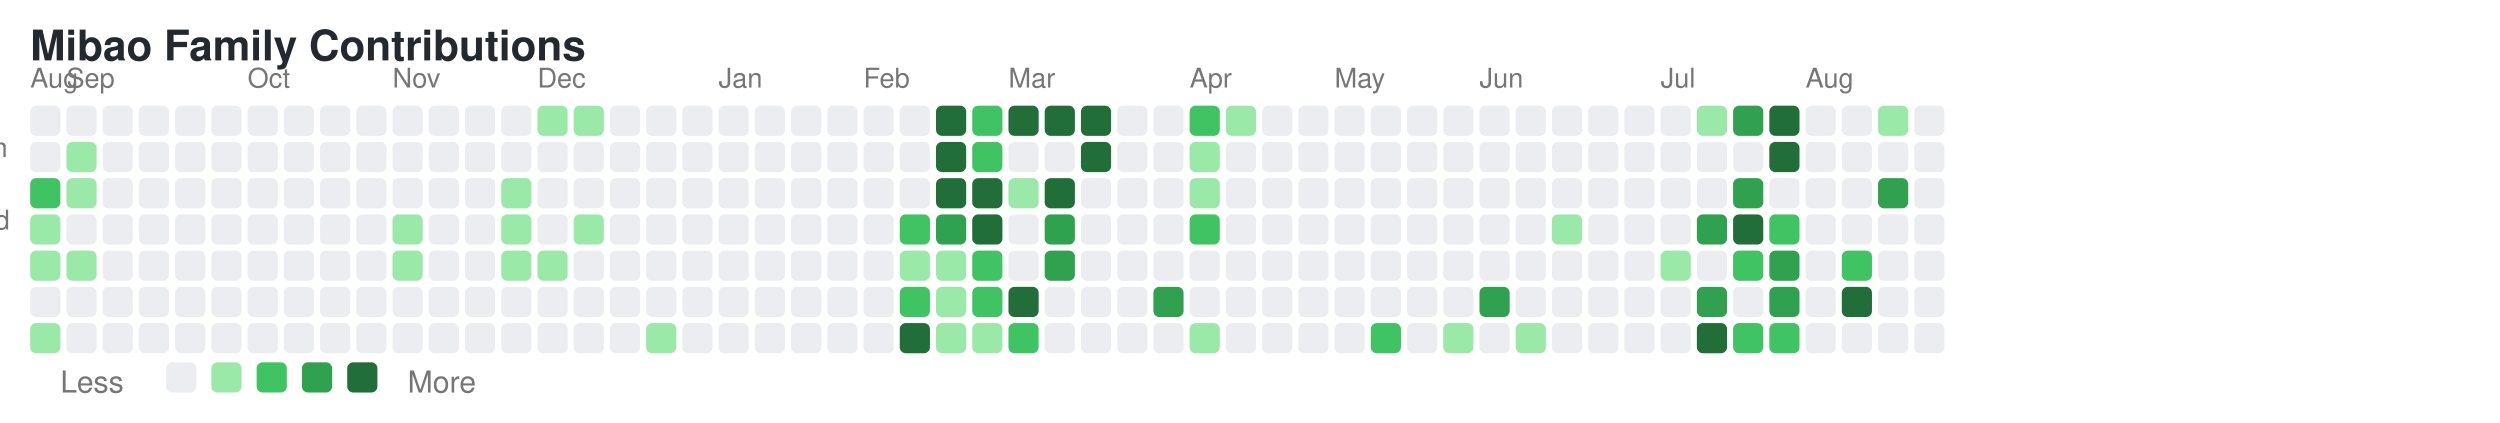
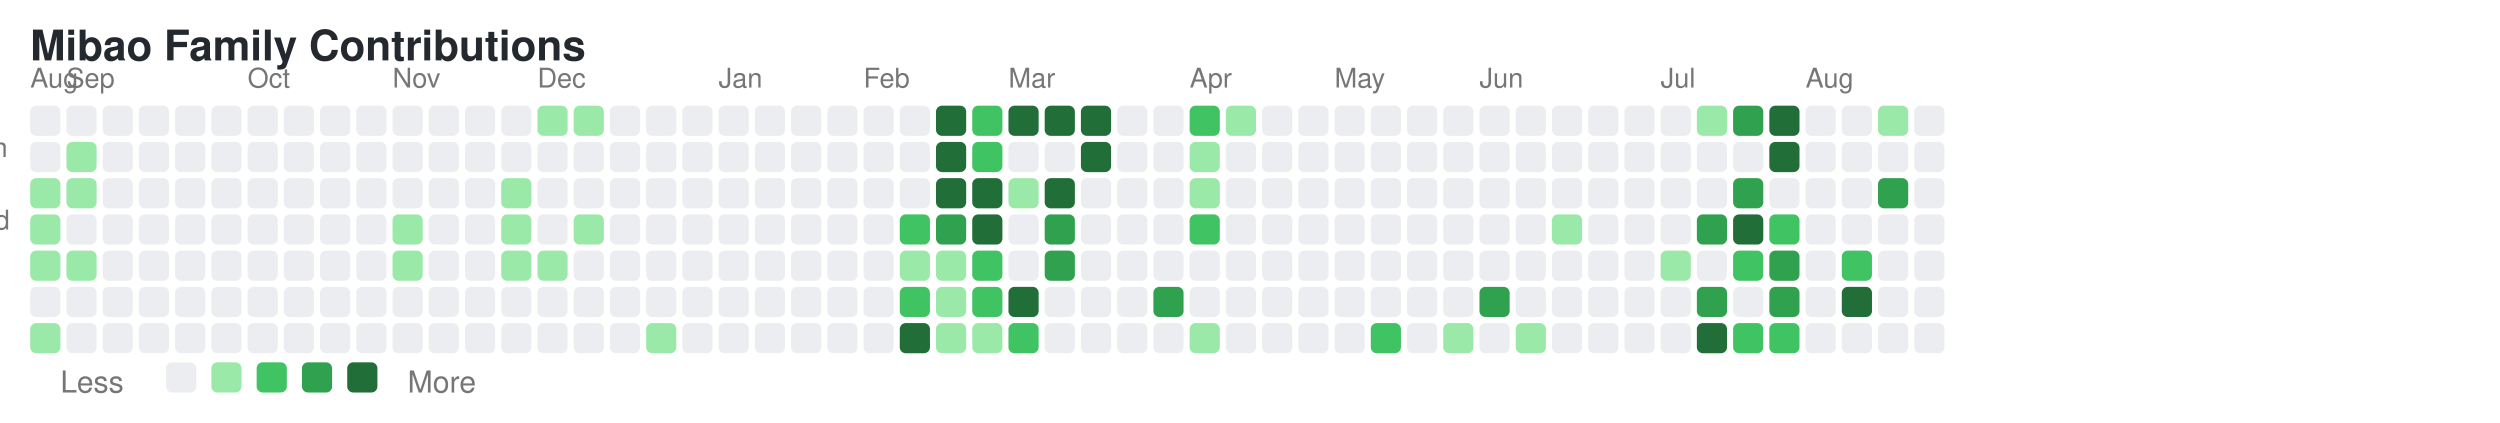
<svg xmlns="http://www.w3.org/2000/svg" width="828" height="140">
  <text x="10" y="20" font-family="-apple-system, BlinkMacSystemFont, Segoe UI, Helvetica, Arial, sans-serif" font-size="14" font-weight="600" fill="#24292f">Mibao Family Contributions</text>
  <g transform="translate(10, 35)">
    <text x="0" y="-6" font-family="-apple-system, BlinkMacSystemFont, Segoe UI, Helvetica, Arial, sans-serif" font-size="9" fill="#767676">Aug</text>
    <text x="12" y="-6" font-family="-apple-system, BlinkMacSystemFont, Segoe UI, Helvetica, Arial, sans-serif" font-size="9" fill="#767676">Sep</text>
    <text x="72" y="-6" font-family="-apple-system, BlinkMacSystemFont, Segoe UI, Helvetica, Arial, sans-serif" font-size="9" fill="#767676">Oct</text>
    <text x="120" y="-6" font-family="-apple-system, BlinkMacSystemFont, Segoe UI, Helvetica, Arial, sans-serif" font-size="9" fill="#767676">Nov</text>
    <text x="168" y="-6" font-family="-apple-system, BlinkMacSystemFont, Segoe UI, Helvetica, Arial, sans-serif" font-size="9" fill="#767676">Dec</text>
    <text x="228" y="-6" font-family="-apple-system, BlinkMacSystemFont, Segoe UI, Helvetica, Arial, sans-serif" font-size="9" fill="#767676">Jan</text>
    <text x="276" y="-6" font-family="-apple-system, BlinkMacSystemFont, Segoe UI, Helvetica, Arial, sans-serif" font-size="9" fill="#767676">Feb</text>
    <text x="324" y="-6" font-family="-apple-system, BlinkMacSystemFont, Segoe UI, Helvetica, Arial, sans-serif" font-size="9" fill="#767676">Mar</text>
    <text x="384" y="-6" font-family="-apple-system, BlinkMacSystemFont, Segoe UI, Helvetica, Arial, sans-serif" font-size="9" fill="#767676">Apr</text>
    <text x="432" y="-6" font-family="-apple-system, BlinkMacSystemFont, Segoe UI, Helvetica, Arial, sans-serif" font-size="9" fill="#767676">May</text>
    <text x="480" y="-6" font-family="-apple-system, BlinkMacSystemFont, Segoe UI, Helvetica, Arial, sans-serif" font-size="9" fill="#767676">Jun</text>
    <text x="540" y="-6" font-family="-apple-system, BlinkMacSystemFont, Segoe UI, Helvetica, Arial, sans-serif" font-size="9" fill="#767676">Jul</text>
    <text x="588" y="-6" font-family="-apple-system, BlinkMacSystemFont, Segoe UI, Helvetica, Arial, sans-serif" font-size="9" fill="#767676">Aug</text>
    <text x="-25" y="17.0" font-family="-apple-system, BlinkMacSystemFont, Segoe UI, Helvetica, Arial, sans-serif" font-size="9" fill="#767676">Mon</text>
    <text x="-25" y="41.0" font-family="-apple-system, BlinkMacSystemFont, Segoe UI, Helvetica, Arial, sans-serif" font-size="9" fill="#767676">Wed</text>
    <text x="-25" y="65.0" font-family="-apple-system, BlinkMacSystemFont, Segoe UI, Helvetica, Arial, sans-serif" font-size="9" fill="#767676">Fri</text>
    <rect x="0" y="0" width="10" height="10" fill="#ebedf0" rx="2" />
    <rect x="0" y="12" width="10" height="10" fill="#ebedf0" rx="2" />
-     <rect x="0" y="24" width="10" height="10" fill="#40c463" rx="2" />
+     <rect x="0" y="24" width="10" height="10" fill="#9be9a8" rx="2" />
    <rect x="0" y="36" width="10" height="10" fill="#9be9a8" rx="2" />
    <rect x="0" y="48" width="10" height="10" fill="#9be9a8" rx="2" />
    <rect x="0" y="60" width="10" height="10" fill="#ebedf0" rx="2" />
    <rect x="0" y="72" width="10" height="10" fill="#9be9a8" rx="2" />
    <rect x="12" y="0" width="10" height="10" fill="#ebedf0" rx="2" />
    <rect x="12" y="12" width="10" height="10" fill="#9be9a8" rx="2" />
    <rect x="12" y="24" width="10" height="10" fill="#9be9a8" rx="2" />
    <rect x="12" y="36" width="10" height="10" fill="#ebedf0" rx="2" />
    <rect x="12" y="48" width="10" height="10" fill="#9be9a8" rx="2" />
    <rect x="12" y="60" width="10" height="10" fill="#ebedf0" rx="2" />
    <rect x="12" y="72" width="10" height="10" fill="#ebedf0" rx="2" />
    <rect x="24" y="0" width="10" height="10" fill="#ebedf0" rx="2" />
    <rect x="24" y="12" width="10" height="10" fill="#ebedf0" rx="2" />
    <rect x="24" y="24" width="10" height="10" fill="#ebedf0" rx="2" />
    <rect x="24" y="36" width="10" height="10" fill="#ebedf0" rx="2" />
    <rect x="24" y="48" width="10" height="10" fill="#ebedf0" rx="2" />
    <rect x="24" y="60" width="10" height="10" fill="#ebedf0" rx="2" />
    <rect x="24" y="72" width="10" height="10" fill="#ebedf0" rx="2" />
    <rect x="36" y="0" width="10" height="10" fill="#ebedf0" rx="2" />
    <rect x="36" y="12" width="10" height="10" fill="#ebedf0" rx="2" />
    <rect x="36" y="24" width="10" height="10" fill="#ebedf0" rx="2" />
    <rect x="36" y="36" width="10" height="10" fill="#ebedf0" rx="2" />
    <rect x="36" y="48" width="10" height="10" fill="#ebedf0" rx="2" />
    <rect x="36" y="60" width="10" height="10" fill="#ebedf0" rx="2" />
    <rect x="36" y="72" width="10" height="10" fill="#ebedf0" rx="2" />
    <rect x="48" y="0" width="10" height="10" fill="#ebedf0" rx="2" />
    <rect x="48" y="12" width="10" height="10" fill="#ebedf0" rx="2" />
    <rect x="48" y="24" width="10" height="10" fill="#ebedf0" rx="2" />
    <rect x="48" y="36" width="10" height="10" fill="#ebedf0" rx="2" />
    <rect x="48" y="48" width="10" height="10" fill="#ebedf0" rx="2" />
    <rect x="48" y="60" width="10" height="10" fill="#ebedf0" rx="2" />
    <rect x="48" y="72" width="10" height="10" fill="#ebedf0" rx="2" />
    <rect x="60" y="0" width="10" height="10" fill="#ebedf0" rx="2" />
    <rect x="60" y="12" width="10" height="10" fill="#ebedf0" rx="2" />
    <rect x="60" y="24" width="10" height="10" fill="#ebedf0" rx="2" />
    <rect x="60" y="36" width="10" height="10" fill="#ebedf0" rx="2" />
    <rect x="60" y="48" width="10" height="10" fill="#ebedf0" rx="2" />
    <rect x="60" y="60" width="10" height="10" fill="#ebedf0" rx="2" />
    <rect x="60" y="72" width="10" height="10" fill="#ebedf0" rx="2" />
    <rect x="72" y="0" width="10" height="10" fill="#ebedf0" rx="2" />
    <rect x="72" y="12" width="10" height="10" fill="#ebedf0" rx="2" />
    <rect x="72" y="24" width="10" height="10" fill="#ebedf0" rx="2" />
    <rect x="72" y="36" width="10" height="10" fill="#ebedf0" rx="2" />
    <rect x="72" y="48" width="10" height="10" fill="#ebedf0" rx="2" />
    <rect x="72" y="60" width="10" height="10" fill="#ebedf0" rx="2" />
    <rect x="72" y="72" width="10" height="10" fill="#ebedf0" rx="2" />
    <rect x="84" y="0" width="10" height="10" fill="#ebedf0" rx="2" />
    <rect x="84" y="12" width="10" height="10" fill="#ebedf0" rx="2" />
    <rect x="84" y="24" width="10" height="10" fill="#ebedf0" rx="2" />
    <rect x="84" y="36" width="10" height="10" fill="#ebedf0" rx="2" />
    <rect x="84" y="48" width="10" height="10" fill="#ebedf0" rx="2" />
    <rect x="84" y="60" width="10" height="10" fill="#ebedf0" rx="2" />
    <rect x="84" y="72" width="10" height="10" fill="#ebedf0" rx="2" />
    <rect x="96" y="0" width="10" height="10" fill="#ebedf0" rx="2" />
    <rect x="96" y="12" width="10" height="10" fill="#ebedf0" rx="2" />
    <rect x="96" y="24" width="10" height="10" fill="#ebedf0" rx="2" />
    <rect x="96" y="36" width="10" height="10" fill="#ebedf0" rx="2" />
    <rect x="96" y="48" width="10" height="10" fill="#ebedf0" rx="2" />
    <rect x="96" y="60" width="10" height="10" fill="#ebedf0" rx="2" />
    <rect x="96" y="72" width="10" height="10" fill="#ebedf0" rx="2" />
    <rect x="108" y="0" width="10" height="10" fill="#ebedf0" rx="2" />
    <rect x="108" y="12" width="10" height="10" fill="#ebedf0" rx="2" />
    <rect x="108" y="24" width="10" height="10" fill="#ebedf0" rx="2" />
    <rect x="108" y="36" width="10" height="10" fill="#ebedf0" rx="2" />
    <rect x="108" y="48" width="10" height="10" fill="#ebedf0" rx="2" />
    <rect x="108" y="60" width="10" height="10" fill="#ebedf0" rx="2" />
    <rect x="108" y="72" width="10" height="10" fill="#ebedf0" rx="2" />
    <rect x="120" y="0" width="10" height="10" fill="#ebedf0" rx="2" />
    <rect x="120" y="12" width="10" height="10" fill="#ebedf0" rx="2" />
    <rect x="120" y="24" width="10" height="10" fill="#ebedf0" rx="2" />
    <rect x="120" y="36" width="10" height="10" fill="#9be9a8" rx="2" />
    <rect x="120" y="48" width="10" height="10" fill="#9be9a8" rx="2" />
    <rect x="120" y="60" width="10" height="10" fill="#ebedf0" rx="2" />
    <rect x="120" y="72" width="10" height="10" fill="#ebedf0" rx="2" />
    <rect x="132" y="0" width="10" height="10" fill="#ebedf0" rx="2" />
    <rect x="132" y="12" width="10" height="10" fill="#ebedf0" rx="2" />
    <rect x="132" y="24" width="10" height="10" fill="#ebedf0" rx="2" />
    <rect x="132" y="36" width="10" height="10" fill="#ebedf0" rx="2" />
    <rect x="132" y="48" width="10" height="10" fill="#ebedf0" rx="2" />
    <rect x="132" y="60" width="10" height="10" fill="#ebedf0" rx="2" />
    <rect x="132" y="72" width="10" height="10" fill="#ebedf0" rx="2" />
    <rect x="144" y="0" width="10" height="10" fill="#ebedf0" rx="2" />
    <rect x="144" y="12" width="10" height="10" fill="#ebedf0" rx="2" />
    <rect x="144" y="24" width="10" height="10" fill="#ebedf0" rx="2" />
    <rect x="144" y="36" width="10" height="10" fill="#ebedf0" rx="2" />
    <rect x="144" y="48" width="10" height="10" fill="#ebedf0" rx="2" />
    <rect x="144" y="60" width="10" height="10" fill="#ebedf0" rx="2" />
    <rect x="144" y="72" width="10" height="10" fill="#ebedf0" rx="2" />
    <rect x="156" y="0" width="10" height="10" fill="#ebedf0" rx="2" />
    <rect x="156" y="12" width="10" height="10" fill="#ebedf0" rx="2" />
    <rect x="156" y="24" width="10" height="10" fill="#9be9a8" rx="2" />
    <rect x="156" y="36" width="10" height="10" fill="#9be9a8" rx="2" />
    <rect x="156" y="48" width="10" height="10" fill="#9be9a8" rx="2" />
    <rect x="156" y="60" width="10" height="10" fill="#ebedf0" rx="2" />
    <rect x="156" y="72" width="10" height="10" fill="#ebedf0" rx="2" />
    <rect x="168" y="0" width="10" height="10" fill="#9be9a8" rx="2" />
    <rect x="168" y="12" width="10" height="10" fill="#ebedf0" rx="2" />
    <rect x="168" y="24" width="10" height="10" fill="#ebedf0" rx="2" />
    <rect x="168" y="36" width="10" height="10" fill="#ebedf0" rx="2" />
    <rect x="168" y="48" width="10" height="10" fill="#9be9a8" rx="2" />
    <rect x="168" y="60" width="10" height="10" fill="#ebedf0" rx="2" />
    <rect x="168" y="72" width="10" height="10" fill="#ebedf0" rx="2" />
    <rect x="180" y="0" width="10" height="10" fill="#9be9a8" rx="2" />
    <rect x="180" y="12" width="10" height="10" fill="#ebedf0" rx="2" />
    <rect x="180" y="24" width="10" height="10" fill="#ebedf0" rx="2" />
    <rect x="180" y="36" width="10" height="10" fill="#9be9a8" rx="2" />
    <rect x="180" y="48" width="10" height="10" fill="#ebedf0" rx="2" />
    <rect x="180" y="60" width="10" height="10" fill="#ebedf0" rx="2" />
    <rect x="180" y="72" width="10" height="10" fill="#ebedf0" rx="2" />
    <rect x="192" y="0" width="10" height="10" fill="#ebedf0" rx="2" />
    <rect x="192" y="12" width="10" height="10" fill="#ebedf0" rx="2" />
    <rect x="192" y="24" width="10" height="10" fill="#ebedf0" rx="2" />
    <rect x="192" y="36" width="10" height="10" fill="#ebedf0" rx="2" />
    <rect x="192" y="48" width="10" height="10" fill="#ebedf0" rx="2" />
    <rect x="192" y="60" width="10" height="10" fill="#ebedf0" rx="2" />
    <rect x="192" y="72" width="10" height="10" fill="#ebedf0" rx="2" />
    <rect x="204" y="0" width="10" height="10" fill="#ebedf0" rx="2" />
    <rect x="204" y="12" width="10" height="10" fill="#ebedf0" rx="2" />
    <rect x="204" y="24" width="10" height="10" fill="#ebedf0" rx="2" />
    <rect x="204" y="36" width="10" height="10" fill="#ebedf0" rx="2" />
    <rect x="204" y="48" width="10" height="10" fill="#ebedf0" rx="2" />
    <rect x="204" y="60" width="10" height="10" fill="#ebedf0" rx="2" />
    <rect x="204" y="72" width="10" height="10" fill="#9be9a8" rx="2" />
    <rect x="216" y="0" width="10" height="10" fill="#ebedf0" rx="2" />
    <rect x="216" y="12" width="10" height="10" fill="#ebedf0" rx="2" />
    <rect x="216" y="24" width="10" height="10" fill="#ebedf0" rx="2" />
    <rect x="216" y="36" width="10" height="10" fill="#ebedf0" rx="2" />
    <rect x="216" y="48" width="10" height="10" fill="#ebedf0" rx="2" />
    <rect x="216" y="60" width="10" height="10" fill="#ebedf0" rx="2" />
    <rect x="216" y="72" width="10" height="10" fill="#ebedf0" rx="2" />
    <rect x="228" y="0" width="10" height="10" fill="#ebedf0" rx="2" />
    <rect x="228" y="12" width="10" height="10" fill="#ebedf0" rx="2" />
    <rect x="228" y="24" width="10" height="10" fill="#ebedf0" rx="2" />
    <rect x="228" y="36" width="10" height="10" fill="#ebedf0" rx="2" />
    <rect x="228" y="48" width="10" height="10" fill="#ebedf0" rx="2" />
    <rect x="228" y="60" width="10" height="10" fill="#ebedf0" rx="2" />
    <rect x="228" y="72" width="10" height="10" fill="#ebedf0" rx="2" />
    <rect x="240" y="0" width="10" height="10" fill="#ebedf0" rx="2" />
    <rect x="240" y="12" width="10" height="10" fill="#ebedf0" rx="2" />
    <rect x="240" y="24" width="10" height="10" fill="#ebedf0" rx="2" />
    <rect x="240" y="36" width="10" height="10" fill="#ebedf0" rx="2" />
    <rect x="240" y="48" width="10" height="10" fill="#ebedf0" rx="2" />
    <rect x="240" y="60" width="10" height="10" fill="#ebedf0" rx="2" />
    <rect x="240" y="72" width="10" height="10" fill="#ebedf0" rx="2" />
    <rect x="252" y="0" width="10" height="10" fill="#ebedf0" rx="2" />
    <rect x="252" y="12" width="10" height="10" fill="#ebedf0" rx="2" />
    <rect x="252" y="24" width="10" height="10" fill="#ebedf0" rx="2" />
    <rect x="252" y="36" width="10" height="10" fill="#ebedf0" rx="2" />
    <rect x="252" y="48" width="10" height="10" fill="#ebedf0" rx="2" />
    <rect x="252" y="60" width="10" height="10" fill="#ebedf0" rx="2" />
    <rect x="252" y="72" width="10" height="10" fill="#ebedf0" rx="2" />
    <rect x="264" y="0" width="10" height="10" fill="#ebedf0" rx="2" />
    <rect x="264" y="12" width="10" height="10" fill="#ebedf0" rx="2" />
    <rect x="264" y="24" width="10" height="10" fill="#ebedf0" rx="2" />
    <rect x="264" y="36" width="10" height="10" fill="#ebedf0" rx="2" />
    <rect x="264" y="48" width="10" height="10" fill="#ebedf0" rx="2" />
    <rect x="264" y="60" width="10" height="10" fill="#ebedf0" rx="2" />
    <rect x="264" y="72" width="10" height="10" fill="#ebedf0" rx="2" />
    <rect x="276" y="0" width="10" height="10" fill="#ebedf0" rx="2" />
    <rect x="276" y="12" width="10" height="10" fill="#ebedf0" rx="2" />
    <rect x="276" y="24" width="10" height="10" fill="#ebedf0" rx="2" />
    <rect x="276" y="36" width="10" height="10" fill="#ebedf0" rx="2" />
    <rect x="276" y="48" width="10" height="10" fill="#ebedf0" rx="2" />
    <rect x="276" y="60" width="10" height="10" fill="#ebedf0" rx="2" />
    <rect x="276" y="72" width="10" height="10" fill="#ebedf0" rx="2" />
    <rect x="288" y="0" width="10" height="10" fill="#ebedf0" rx="2" />
    <rect x="288" y="12" width="10" height="10" fill="#ebedf0" rx="2" />
    <rect x="288" y="24" width="10" height="10" fill="#ebedf0" rx="2" />
    <rect x="288" y="36" width="10" height="10" fill="#40c463" rx="2" />
    <rect x="288" y="48" width="10" height="10" fill="#9be9a8" rx="2" />
    <rect x="288" y="60" width="10" height="10" fill="#40c463" rx="2" />
    <rect x="288" y="72" width="10" height="10" fill="#216e39" rx="2" />
    <rect x="300" y="0" width="10" height="10" fill="#216e39" rx="2" />
    <rect x="300" y="12" width="10" height="10" fill="#216e39" rx="2" />
    <rect x="300" y="24" width="10" height="10" fill="#216e39" rx="2" />
    <rect x="300" y="36" width="10" height="10" fill="#30a14e" rx="2" />
    <rect x="300" y="48" width="10" height="10" fill="#9be9a8" rx="2" />
    <rect x="300" y="60" width="10" height="10" fill="#9be9a8" rx="2" />
    <rect x="300" y="72" width="10" height="10" fill="#9be9a8" rx="2" />
    <rect x="312" y="0" width="10" height="10" fill="#40c463" rx="2" />
    <rect x="312" y="12" width="10" height="10" fill="#40c463" rx="2" />
    <rect x="312" y="24" width="10" height="10" fill="#216e39" rx="2" />
    <rect x="312" y="36" width="10" height="10" fill="#216e39" rx="2" />
    <rect x="312" y="48" width="10" height="10" fill="#40c463" rx="2" />
    <rect x="312" y="60" width="10" height="10" fill="#40c463" rx="2" />
    <rect x="312" y="72" width="10" height="10" fill="#9be9a8" rx="2" />
    <rect x="324" y="0" width="10" height="10" fill="#216e39" rx="2" />
    <rect x="324" y="12" width="10" height="10" fill="#ebedf0" rx="2" />
    <rect x="324" y="24" width="10" height="10" fill="#9be9a8" rx="2" />
    <rect x="324" y="36" width="10" height="10" fill="#ebedf0" rx="2" />
    <rect x="324" y="48" width="10" height="10" fill="#ebedf0" rx="2" />
    <rect x="324" y="60" width="10" height="10" fill="#216e39" rx="2" />
    <rect x="324" y="72" width="10" height="10" fill="#40c463" rx="2" />
    <rect x="336" y="0" width="10" height="10" fill="#216e39" rx="2" />
    <rect x="336" y="12" width="10" height="10" fill="#ebedf0" rx="2" />
    <rect x="336" y="24" width="10" height="10" fill="#216e39" rx="2" />
    <rect x="336" y="36" width="10" height="10" fill="#30a14e" rx="2" />
    <rect x="336" y="48" width="10" height="10" fill="#30a14e" rx="2" />
    <rect x="336" y="60" width="10" height="10" fill="#ebedf0" rx="2" />
    <rect x="336" y="72" width="10" height="10" fill="#ebedf0" rx="2" />
    <rect x="348" y="0" width="10" height="10" fill="#216e39" rx="2" />
    <rect x="348" y="12" width="10" height="10" fill="#216e39" rx="2" />
    <rect x="348" y="24" width="10" height="10" fill="#ebedf0" rx="2" />
    <rect x="348" y="36" width="10" height="10" fill="#ebedf0" rx="2" />
    <rect x="348" y="48" width="10" height="10" fill="#ebedf0" rx="2" />
    <rect x="348" y="60" width="10" height="10" fill="#ebedf0" rx="2" />
    <rect x="348" y="72" width="10" height="10" fill="#ebedf0" rx="2" />
    <rect x="360" y="0" width="10" height="10" fill="#ebedf0" rx="2" />
    <rect x="360" y="12" width="10" height="10" fill="#ebedf0" rx="2" />
    <rect x="360" y="24" width="10" height="10" fill="#ebedf0" rx="2" />
    <rect x="360" y="36" width="10" height="10" fill="#ebedf0" rx="2" />
    <rect x="360" y="48" width="10" height="10" fill="#ebedf0" rx="2" />
    <rect x="360" y="60" width="10" height="10" fill="#ebedf0" rx="2" />
    <rect x="360" y="72" width="10" height="10" fill="#ebedf0" rx="2" />
    <rect x="372" y="0" width="10" height="10" fill="#ebedf0" rx="2" />
    <rect x="372" y="12" width="10" height="10" fill="#ebedf0" rx="2" />
    <rect x="372" y="24" width="10" height="10" fill="#ebedf0" rx="2" />
    <rect x="372" y="36" width="10" height="10" fill="#ebedf0" rx="2" />
    <rect x="372" y="48" width="10" height="10" fill="#ebedf0" rx="2" />
    <rect x="372" y="60" width="10" height="10" fill="#30a14e" rx="2" />
    <rect x="372" y="72" width="10" height="10" fill="#ebedf0" rx="2" />
    <rect x="384" y="0" width="10" height="10" fill="#40c463" rx="2" />
    <rect x="384" y="12" width="10" height="10" fill="#9be9a8" rx="2" />
    <rect x="384" y="24" width="10" height="10" fill="#9be9a8" rx="2" />
    <rect x="384" y="36" width="10" height="10" fill="#40c463" rx="2" />
    <rect x="384" y="48" width="10" height="10" fill="#ebedf0" rx="2" />
    <rect x="384" y="60" width="10" height="10" fill="#ebedf0" rx="2" />
    <rect x="384" y="72" width="10" height="10" fill="#9be9a8" rx="2" />
    <rect x="396" y="0" width="10" height="10" fill="#9be9a8" rx="2" />
    <rect x="396" y="12" width="10" height="10" fill="#ebedf0" rx="2" />
    <rect x="396" y="24" width="10" height="10" fill="#ebedf0" rx="2" />
    <rect x="396" y="36" width="10" height="10" fill="#ebedf0" rx="2" />
    <rect x="396" y="48" width="10" height="10" fill="#ebedf0" rx="2" />
    <rect x="396" y="60" width="10" height="10" fill="#ebedf0" rx="2" />
    <rect x="396" y="72" width="10" height="10" fill="#ebedf0" rx="2" />
    <rect x="408" y="0" width="10" height="10" fill="#ebedf0" rx="2" />
    <rect x="408" y="12" width="10" height="10" fill="#ebedf0" rx="2" />
    <rect x="408" y="24" width="10" height="10" fill="#ebedf0" rx="2" />
    <rect x="408" y="36" width="10" height="10" fill="#ebedf0" rx="2" />
    <rect x="408" y="48" width="10" height="10" fill="#ebedf0" rx="2" />
    <rect x="408" y="60" width="10" height="10" fill="#ebedf0" rx="2" />
    <rect x="408" y="72" width="10" height="10" fill="#ebedf0" rx="2" />
    <rect x="420" y="0" width="10" height="10" fill="#ebedf0" rx="2" />
    <rect x="420" y="12" width="10" height="10" fill="#ebedf0" rx="2" />
    <rect x="420" y="24" width="10" height="10" fill="#ebedf0" rx="2" />
    <rect x="420" y="36" width="10" height="10" fill="#ebedf0" rx="2" />
    <rect x="420" y="48" width="10" height="10" fill="#ebedf0" rx="2" />
    <rect x="420" y="60" width="10" height="10" fill="#ebedf0" rx="2" />
    <rect x="420" y="72" width="10" height="10" fill="#ebedf0" rx="2" />
    <rect x="432" y="0" width="10" height="10" fill="#ebedf0" rx="2" />
    <rect x="432" y="12" width="10" height="10" fill="#ebedf0" rx="2" />
    <rect x="432" y="24" width="10" height="10" fill="#ebedf0" rx="2" />
    <rect x="432" y="36" width="10" height="10" fill="#ebedf0" rx="2" />
    <rect x="432" y="48" width="10" height="10" fill="#ebedf0" rx="2" />
    <rect x="432" y="60" width="10" height="10" fill="#ebedf0" rx="2" />
    <rect x="432" y="72" width="10" height="10" fill="#ebedf0" rx="2" />
    <rect x="444" y="0" width="10" height="10" fill="#ebedf0" rx="2" />
    <rect x="444" y="12" width="10" height="10" fill="#ebedf0" rx="2" />
    <rect x="444" y="24" width="10" height="10" fill="#ebedf0" rx="2" />
    <rect x="444" y="36" width="10" height="10" fill="#ebedf0" rx="2" />
    <rect x="444" y="48" width="10" height="10" fill="#ebedf0" rx="2" />
    <rect x="444" y="60" width="10" height="10" fill="#ebedf0" rx="2" />
    <rect x="444" y="72" width="10" height="10" fill="#40c463" rx="2" />
    <rect x="456" y="0" width="10" height="10" fill="#ebedf0" rx="2" />
    <rect x="456" y="12" width="10" height="10" fill="#ebedf0" rx="2" />
    <rect x="456" y="24" width="10" height="10" fill="#ebedf0" rx="2" />
    <rect x="456" y="36" width="10" height="10" fill="#ebedf0" rx="2" />
    <rect x="456" y="48" width="10" height="10" fill="#ebedf0" rx="2" />
    <rect x="456" y="60" width="10" height="10" fill="#ebedf0" rx="2" />
    <rect x="456" y="72" width="10" height="10" fill="#ebedf0" rx="2" />
    <rect x="468" y="0" width="10" height="10" fill="#ebedf0" rx="2" />
    <rect x="468" y="12" width="10" height="10" fill="#ebedf0" rx="2" />
    <rect x="468" y="24" width="10" height="10" fill="#ebedf0" rx="2" />
    <rect x="468" y="36" width="10" height="10" fill="#ebedf0" rx="2" />
    <rect x="468" y="48" width="10" height="10" fill="#ebedf0" rx="2" />
    <rect x="468" y="60" width="10" height="10" fill="#ebedf0" rx="2" />
    <rect x="468" y="72" width="10" height="10" fill="#9be9a8" rx="2" />
    <rect x="480" y="0" width="10" height="10" fill="#ebedf0" rx="2" />
    <rect x="480" y="12" width="10" height="10" fill="#ebedf0" rx="2" />
    <rect x="480" y="24" width="10" height="10" fill="#ebedf0" rx="2" />
    <rect x="480" y="36" width="10" height="10" fill="#ebedf0" rx="2" />
    <rect x="480" y="48" width="10" height="10" fill="#ebedf0" rx="2" />
    <rect x="480" y="60" width="10" height="10" fill="#30a14e" rx="2" />
    <rect x="480" y="72" width="10" height="10" fill="#ebedf0" rx="2" />
    <rect x="492" y="0" width="10" height="10" fill="#ebedf0" rx="2" />
    <rect x="492" y="12" width="10" height="10" fill="#ebedf0" rx="2" />
    <rect x="492" y="24" width="10" height="10" fill="#ebedf0" rx="2" />
    <rect x="492" y="36" width="10" height="10" fill="#ebedf0" rx="2" />
    <rect x="492" y="48" width="10" height="10" fill="#ebedf0" rx="2" />
    <rect x="492" y="60" width="10" height="10" fill="#ebedf0" rx="2" />
    <rect x="492" y="72" width="10" height="10" fill="#9be9a8" rx="2" />
    <rect x="504" y="0" width="10" height="10" fill="#ebedf0" rx="2" />
    <rect x="504" y="12" width="10" height="10" fill="#ebedf0" rx="2" />
    <rect x="504" y="24" width="10" height="10" fill="#ebedf0" rx="2" />
    <rect x="504" y="36" width="10" height="10" fill="#9be9a8" rx="2" />
    <rect x="504" y="48" width="10" height="10" fill="#ebedf0" rx="2" />
    <rect x="504" y="60" width="10" height="10" fill="#ebedf0" rx="2" />
    <rect x="504" y="72" width="10" height="10" fill="#ebedf0" rx="2" />
    <rect x="516" y="0" width="10" height="10" fill="#ebedf0" rx="2" />
    <rect x="516" y="12" width="10" height="10" fill="#ebedf0" rx="2" />
    <rect x="516" y="24" width="10" height="10" fill="#ebedf0" rx="2" />
    <rect x="516" y="36" width="10" height="10" fill="#ebedf0" rx="2" />
    <rect x="516" y="48" width="10" height="10" fill="#ebedf0" rx="2" />
    <rect x="516" y="60" width="10" height="10" fill="#ebedf0" rx="2" />
    <rect x="516" y="72" width="10" height="10" fill="#ebedf0" rx="2" />
    <rect x="528" y="0" width="10" height="10" fill="#ebedf0" rx="2" />
    <rect x="528" y="12" width="10" height="10" fill="#ebedf0" rx="2" />
    <rect x="528" y="24" width="10" height="10" fill="#ebedf0" rx="2" />
    <rect x="528" y="36" width="10" height="10" fill="#ebedf0" rx="2" />
    <rect x="528" y="48" width="10" height="10" fill="#ebedf0" rx="2" />
    <rect x="528" y="60" width="10" height="10" fill="#ebedf0" rx="2" />
    <rect x="528" y="72" width="10" height="10" fill="#ebedf0" rx="2" />
    <rect x="540" y="0" width="10" height="10" fill="#ebedf0" rx="2" />
    <rect x="540" y="12" width="10" height="10" fill="#ebedf0" rx="2" />
    <rect x="540" y="24" width="10" height="10" fill="#ebedf0" rx="2" />
    <rect x="540" y="36" width="10" height="10" fill="#ebedf0" rx="2" />
    <rect x="540" y="48" width="10" height="10" fill="#9be9a8" rx="2" />
    <rect x="540" y="60" width="10" height="10" fill="#ebedf0" rx="2" />
    <rect x="540" y="72" width="10" height="10" fill="#ebedf0" rx="2" />
    <rect x="552" y="0" width="10" height="10" fill="#9be9a8" rx="2" />
    <rect x="552" y="12" width="10" height="10" fill="#ebedf0" rx="2" />
    <rect x="552" y="24" width="10" height="10" fill="#ebedf0" rx="2" />
    <rect x="552" y="36" width="10" height="10" fill="#30a14e" rx="2" />
    <rect x="552" y="48" width="10" height="10" fill="#ebedf0" rx="2" />
    <rect x="552" y="60" width="10" height="10" fill="#30a14e" rx="2" />
    <rect x="552" y="72" width="10" height="10" fill="#216e39" rx="2" />
    <rect x="564" y="0" width="10" height="10" fill="#30a14e" rx="2" />
    <rect x="564" y="12" width="10" height="10" fill="#ebedf0" rx="2" />
    <rect x="564" y="24" width="10" height="10" fill="#30a14e" rx="2" />
    <rect x="564" y="36" width="10" height="10" fill="#216e39" rx="2" />
    <rect x="564" y="48" width="10" height="10" fill="#40c463" rx="2" />
    <rect x="564" y="60" width="10" height="10" fill="#ebedf0" rx="2" />
    <rect x="564" y="72" width="10" height="10" fill="#40c463" rx="2" />
    <rect x="576" y="0" width="10" height="10" fill="#216e39" rx="2" />
    <rect x="576" y="12" width="10" height="10" fill="#216e39" rx="2" />
    <rect x="576" y="24" width="10" height="10" fill="#ebedf0" rx="2" />
    <rect x="576" y="36" width="10" height="10" fill="#40c463" rx="2" />
    <rect x="576" y="48" width="10" height="10" fill="#30a14e" rx="2" />
    <rect x="576" y="60" width="10" height="10" fill="#30a14e" rx="2" />
    <rect x="576" y="72" width="10" height="10" fill="#40c463" rx="2" />
    <rect x="588" y="0" width="10" height="10" fill="#ebedf0" rx="2" />
    <rect x="588" y="12" width="10" height="10" fill="#ebedf0" rx="2" />
    <rect x="588" y="24" width="10" height="10" fill="#ebedf0" rx="2" />
    <rect x="588" y="36" width="10" height="10" fill="#ebedf0" rx="2" />
    <rect x="588" y="48" width="10" height="10" fill="#ebedf0" rx="2" />
    <rect x="588" y="60" width="10" height="10" fill="#ebedf0" rx="2" />
    <rect x="588" y="72" width="10" height="10" fill="#ebedf0" rx="2" />
    <rect x="600" y="0" width="10" height="10" fill="#ebedf0" rx="2" />
    <rect x="600" y="12" width="10" height="10" fill="#ebedf0" rx="2" />
    <rect x="600" y="24" width="10" height="10" fill="#ebedf0" rx="2" />
    <rect x="600" y="36" width="10" height="10" fill="#ebedf0" rx="2" />
    <rect x="600" y="48" width="10" height="10" fill="#40c463" rx="2" />
    <rect x="600" y="60" width="10" height="10" fill="#216e39" rx="2" />
    <rect x="600" y="72" width="10" height="10" fill="#ebedf0" rx="2" />
    <rect x="612" y="0" width="10" height="10" fill="#9be9a8" rx="2" />
    <rect x="612" y="12" width="10" height="10" fill="#ebedf0" rx="2" />
    <rect x="612" y="24" width="10" height="10" fill="#30a14e" rx="2" />
    <rect x="612" y="36" width="10" height="10" fill="#ebedf0" rx="2" />
    <rect x="612" y="48" width="10" height="10" fill="#ebedf0" rx="2" />
    <rect x="612" y="60" width="10" height="10" fill="#ebedf0" rx="2" />
    <rect x="612" y="72" width="10" height="10" fill="#ebedf0" rx="2" />
    <rect x="624" y="0" width="10" height="10" fill="#ebedf0" rx="2" />
    <rect x="624" y="12" width="10" height="10" fill="#ebedf0" rx="2" />
    <rect x="624" y="24" width="10" height="10" fill="#ebedf0" rx="2" />
    <rect x="624" y="36" width="10" height="10" fill="#ebedf0" rx="2" />
    <rect x="624" y="48" width="10" height="10" fill="#ebedf0" rx="2" />
    <rect x="624" y="60" width="10" height="10" fill="#ebedf0" rx="2" />
    <rect x="624" y="72" width="10" height="10" fill="#ebedf0" rx="2" />
    <text x="10" y="95" font-family="-apple-system, BlinkMacSystemFont, Segoe UI, Helvetica, Arial, sans-serif" font-size="10" fill="#767676">Less</text>
    <rect x="45" y="85" width="10" height="10" fill="#ebedf0" rx="2" />
    <rect x="60" y="85" width="10" height="10" fill="#9be9a8" rx="2" />
    <rect x="75" y="85" width="10" height="10" fill="#40c463" rx="2" />
    <rect x="90" y="85" width="10" height="10" fill="#30a14e" rx="2" />
    <rect x="105" y="85" width="10" height="10" fill="#216e39" rx="2" />
    <text x="125" y="95" font-family="-apple-system, BlinkMacSystemFont, Segoe UI, Helvetica, Arial, sans-serif" font-size="10" fill="#767676">More</text>
  </g>
</svg>
